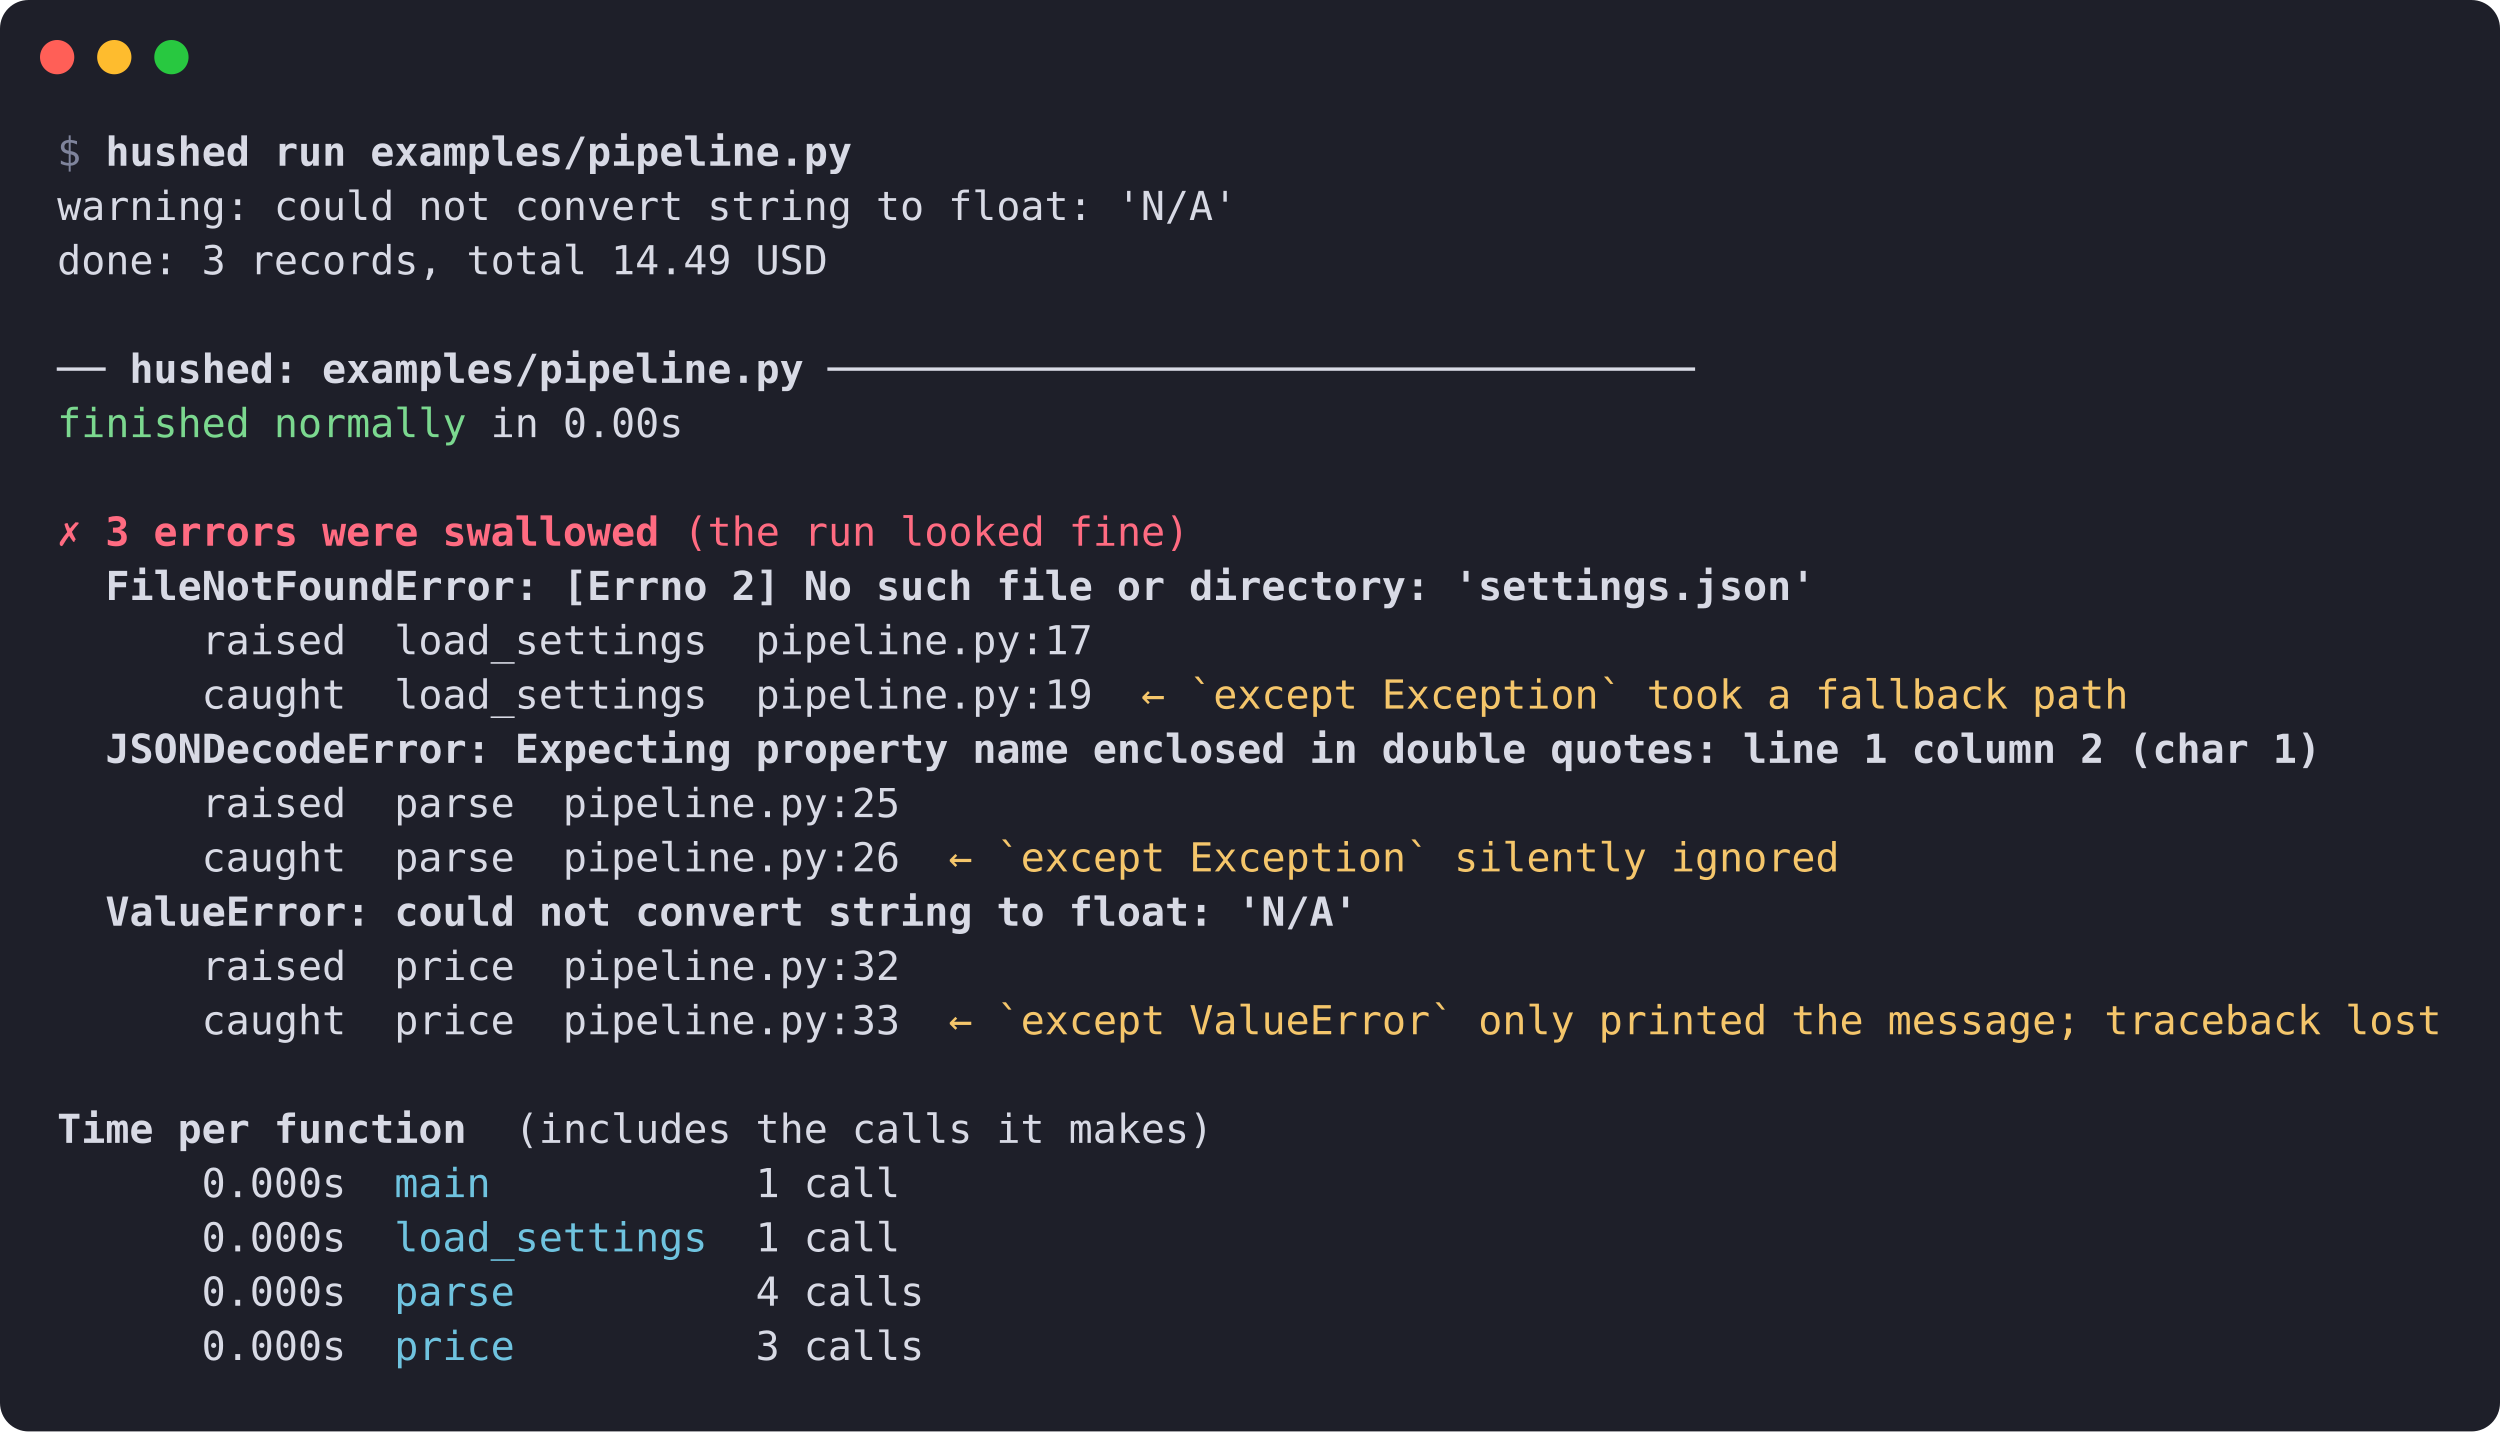
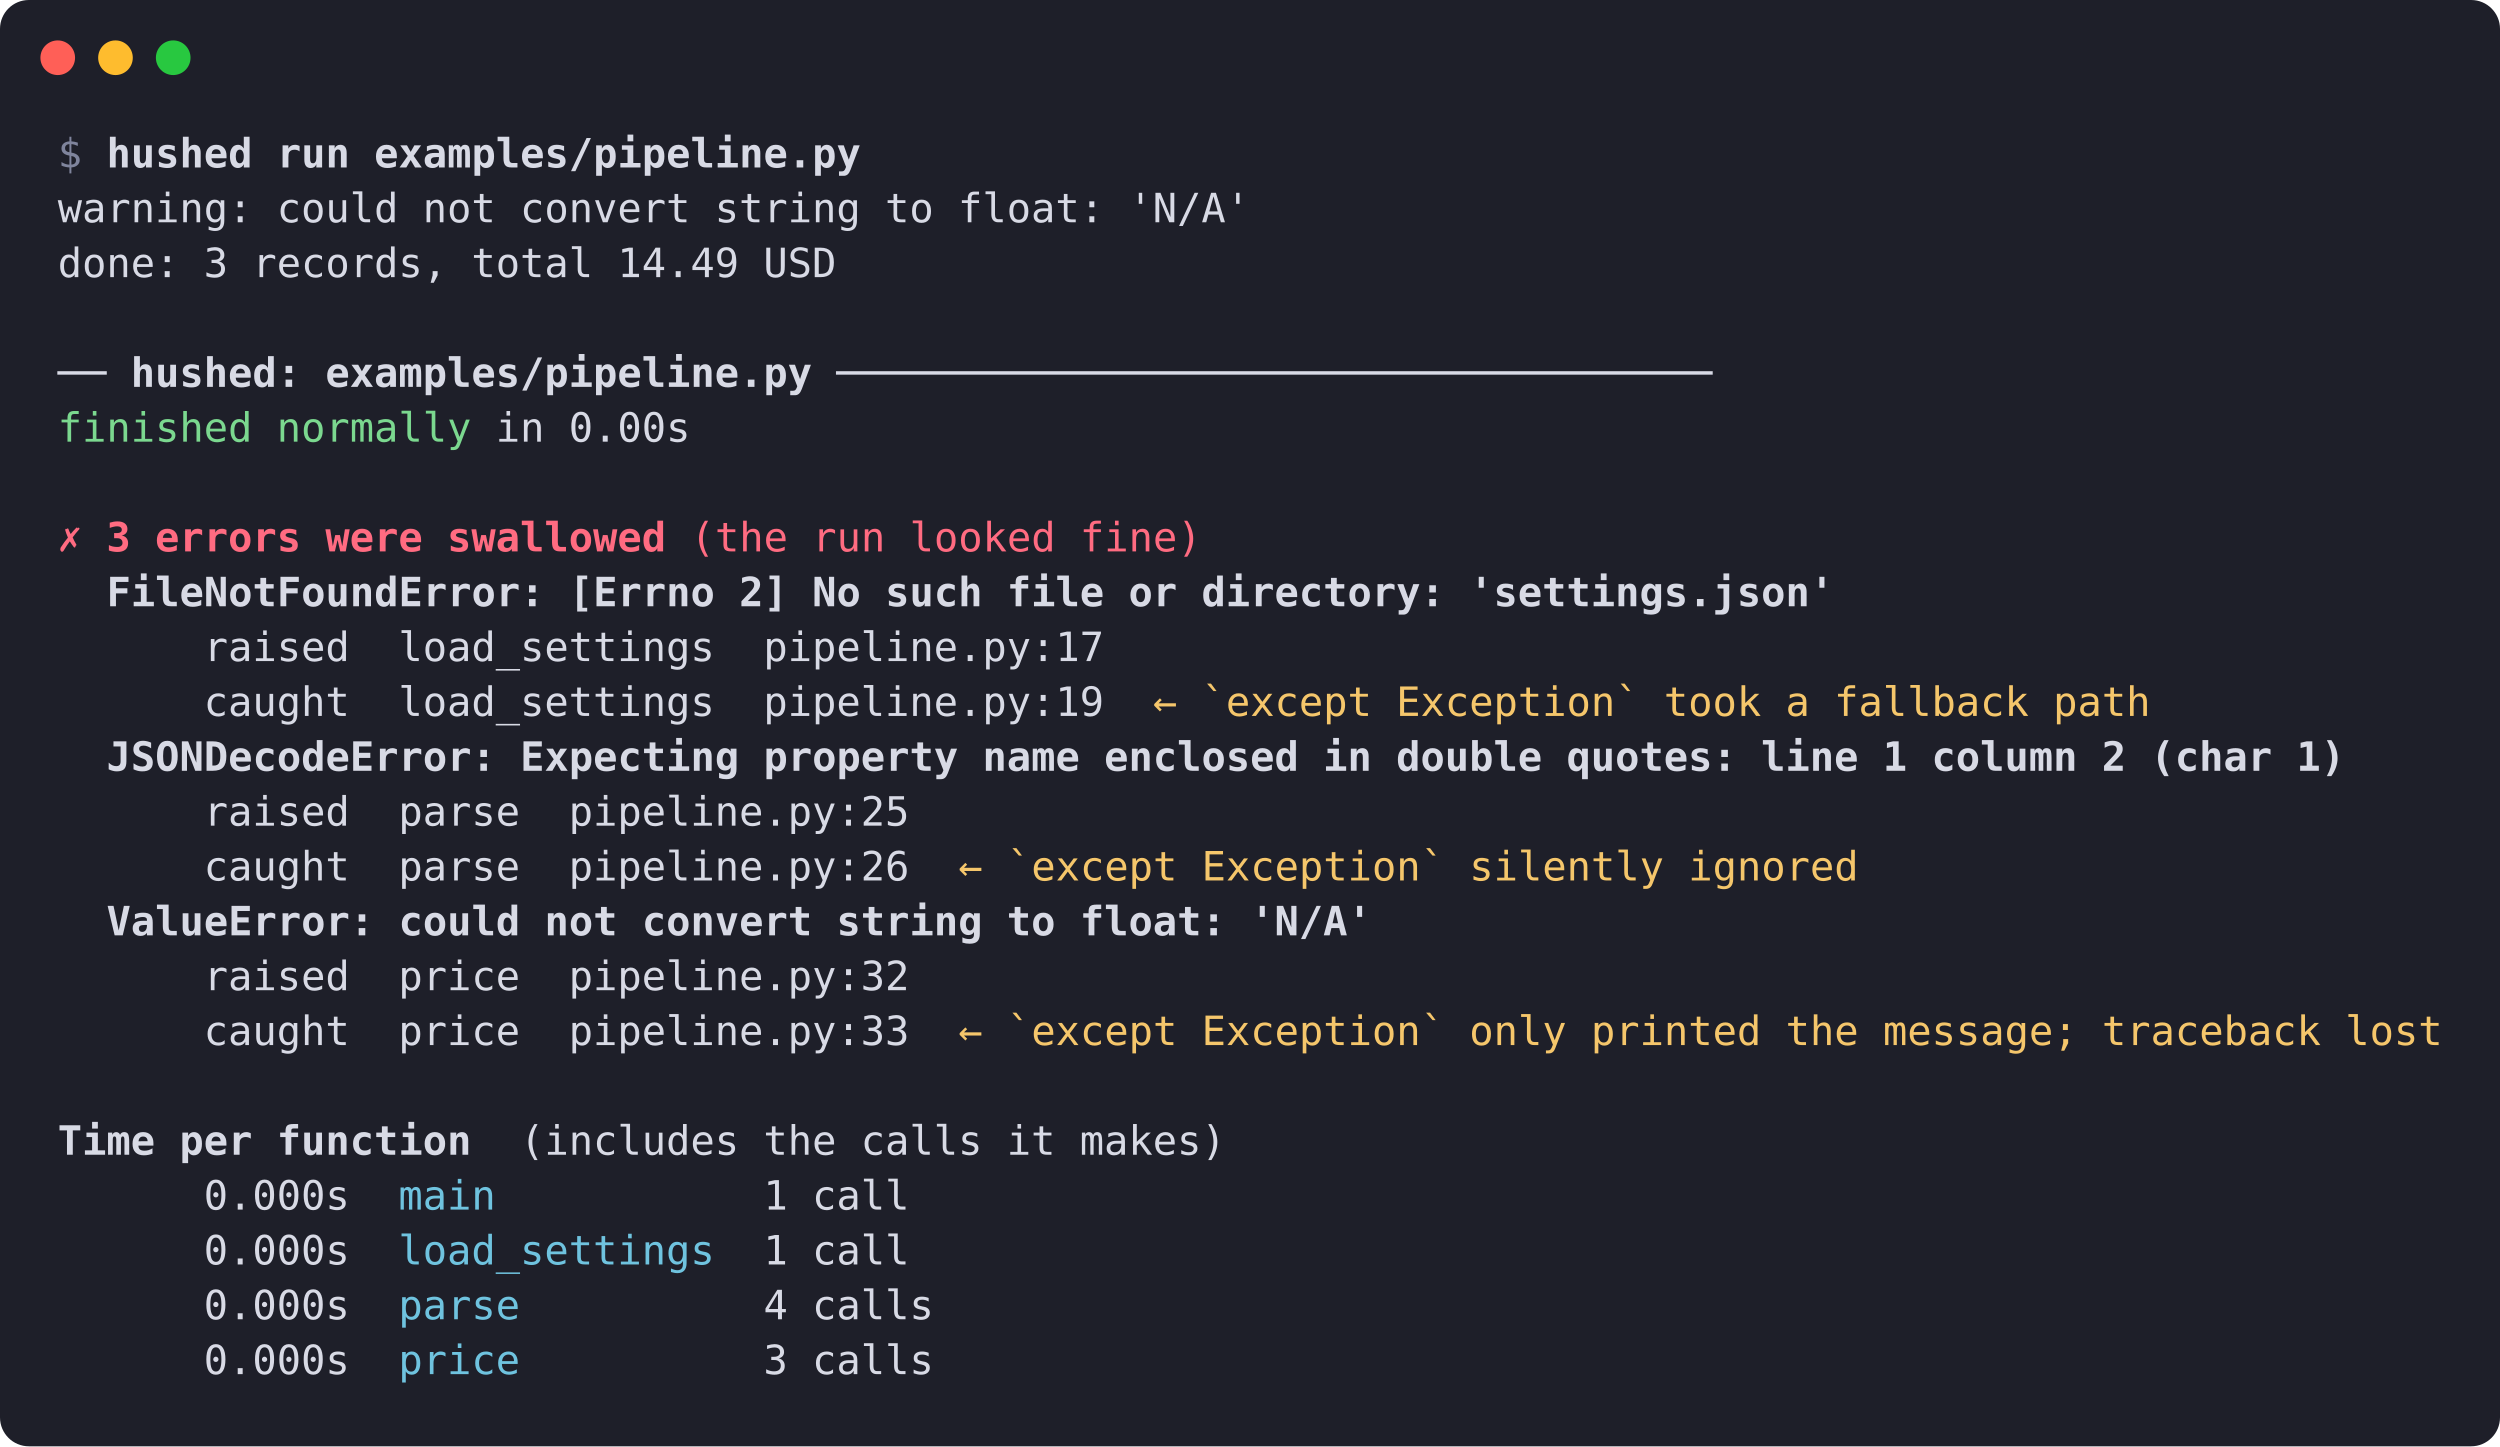
- <svg xmlns="http://www.w3.org/2000/svg" width="875" height="501" viewBox="0 0 875 501" role="img" aria-label="hushed run examples/pipeline.py">
+ <svg xmlns="http://www.w3.org/2000/svg" width="866" height="501" viewBox="0 0 866 501" role="img" aria-label="hushed run examples/pipeline.py">
  <rect width="100%" height="100%" rx="10" fill="#1e1f29" />
  <circle cx="20" cy="20" r="6" fill="#ff5f57" />
  <circle cx="40" cy="20" r="6" fill="#febc2e" />
  <circle cx="60" cy="20" r="6" fill="#28c840" />
  <text font-family="ui-monospace, 'Cascadia Mono', 'SF Mono', Menlo, Consolas, 'DejaVu Sans Mono', monospace" font-size="14" fill="#d8dae5" xml:space="preserve">
    <tspan x="20.0" y="58" textLength="16.9" lengthAdjust="spacing" fill="#7f849c">$ </tspan>
    <tspan x="36.9" y="58" textLength="261.3" lengthAdjust="spacing" fill="#d8dae5" font-weight="bold">hushed run examples/pipeline.py</tspan>
    <tspan x="20.0" y="77" textLength="413.1" lengthAdjust="spacing">warning: could not convert string to float: 'N/A'</tspan>
    <tspan x="20.0" y="96" textLength="269.8" lengthAdjust="spacing">done: 3 records, total 14.49 USD</tspan>
    <tspan x="20.0" y="134" textLength="573.2" lengthAdjust="spacing" font-weight="bold">── hushed: examples/pipeline.py ────────────────────────────────────</tspan>
    <tspan x="20.0" y="153" textLength="143.3" lengthAdjust="spacing" fill="#7bd88f">finished normally</tspan>
    <tspan x="163.3" y="153" textLength="75.9" lengthAdjust="spacing"> in 0.00s</tspan>
    <tspan x="20.0" y="191" textLength="210.8" lengthAdjust="spacing" fill="#ff6b81" font-weight="bold">✗ 3 errors were swallowed</tspan>
    <tspan x="230.8" y="191" textLength="185.5" lengthAdjust="spacing" fill="#ff6b81"> (the run looked fine)</tspan>
    <tspan x="36.9" y="210" textLength="598.5" lengthAdjust="spacing" font-weight="bold">FileNotFoundError: [Errno 2] No such file or directory: 'settings.json'</tspan>
    <tspan x="20.0" y="229" textLength="118.0" lengthAdjust="spacing" opacity="0.6">      raised  </tspan>
    <tspan x="138.0" y="229" textLength="244.5" lengthAdjust="spacing">load_settings  pipeline.py:17</tspan>
    <tspan x="20.0" y="248" textLength="118.0" lengthAdjust="spacing" opacity="0.6">      caught  </tspan>
    <tspan x="138.0" y="248" textLength="244.5" lengthAdjust="spacing">load_settings  pipeline.py:19</tspan>
    <tspan x="382.5" y="248" textLength="362.5" lengthAdjust="spacing" fill="#f5c66b">  ← `except Exception` took a fallback path</tspan>
    <tspan x="36.9" y="267" textLength="775.6" lengthAdjust="spacing" font-weight="bold">JSONDecodeError: Expecting property name enclosed in double quotes: line 1 column 2 (char 1)</tspan>
    <tspan x="20.0" y="286" textLength="118.0" lengthAdjust="spacing" opacity="0.6">      raised  </tspan>
    <tspan x="138.0" y="286" textLength="177.0" lengthAdjust="spacing">parse  pipeline.py:25</tspan>
    <tspan x="20.0" y="305" textLength="118.0" lengthAdjust="spacing" opacity="0.6">      caught  </tspan>
    <tspan x="138.0" y="305" textLength="177.0" lengthAdjust="spacing">parse  pipeline.py:26</tspan>
    <tspan x="315.1" y="305" textLength="328.8" lengthAdjust="spacing" fill="#f5c66b">  ← `except Exception` silently ignored</tspan>
    <tspan x="36.9" y="324" textLength="438.4" lengthAdjust="spacing" font-weight="bold">ValueError: could not convert string to float: 'N/A'</tspan>
    <tspan x="20.0" y="343" textLength="118.0" lengthAdjust="spacing" opacity="0.6">      raised  </tspan>
    <tspan x="138.0" y="343" textLength="177.0" lengthAdjust="spacing">price  pipeline.py:32</tspan>
    <tspan x="20.0" y="362" textLength="118.0" lengthAdjust="spacing" opacity="0.6">      caught  </tspan>
    <tspan x="138.0" y="362" textLength="177.0" lengthAdjust="spacing">price  pipeline.py:33</tspan>
-     <tspan x="315.1" y="362" textLength="539.5" lengthAdjust="spacing" fill="#f5c66b">  ← `except ValueError` only printed the message; traceback lost</tspan>
+     <tspan x="315.1" y="362" textLength="531.1" lengthAdjust="spacing" fill="#f5c66b">  ← `except Exception` only printed the message; traceback lost</tspan>
    <tspan x="20.0" y="400" textLength="143.3" lengthAdjust="spacing" font-weight="bold">Time per function</tspan>
    <tspan x="163.3" y="400" textLength="261.3" lengthAdjust="spacing" opacity="0.6">  (includes the calls it makes)</tspan>
    <tspan x="20.0" y="419" textLength="118.0" lengthAdjust="spacing">      0.000s  </tspan>
    <tspan x="138.0" y="419" textLength="109.6" lengthAdjust="spacing" fill="#6fc3df">main         </tspan>
    <tspan x="247.6" y="419" textLength="67.4" lengthAdjust="spacing">  1 call</tspan>
    <tspan x="20.0" y="438" textLength="118.0" lengthAdjust="spacing">      0.000s  </tspan>
    <tspan x="138.0" y="438" textLength="109.6" lengthAdjust="spacing" fill="#6fc3df">load_settings</tspan>
    <tspan x="247.6" y="438" textLength="67.4" lengthAdjust="spacing">  1 call</tspan>
    <tspan x="20.0" y="457" textLength="118.0" lengthAdjust="spacing">      0.000s  </tspan>
    <tspan x="138.0" y="457" textLength="109.6" lengthAdjust="spacing" fill="#6fc3df">parse        </tspan>
    <tspan x="247.6" y="457" textLength="75.9" lengthAdjust="spacing">  4 calls</tspan>
    <tspan x="20.0" y="476" textLength="118.0" lengthAdjust="spacing">      0.000s  </tspan>
    <tspan x="138.0" y="476" textLength="109.6" lengthAdjust="spacing" fill="#6fc3df">price        </tspan>
    <tspan x="247.6" y="476" textLength="75.9" lengthAdjust="spacing">  3 calls</tspan>
  </text>
</svg>
